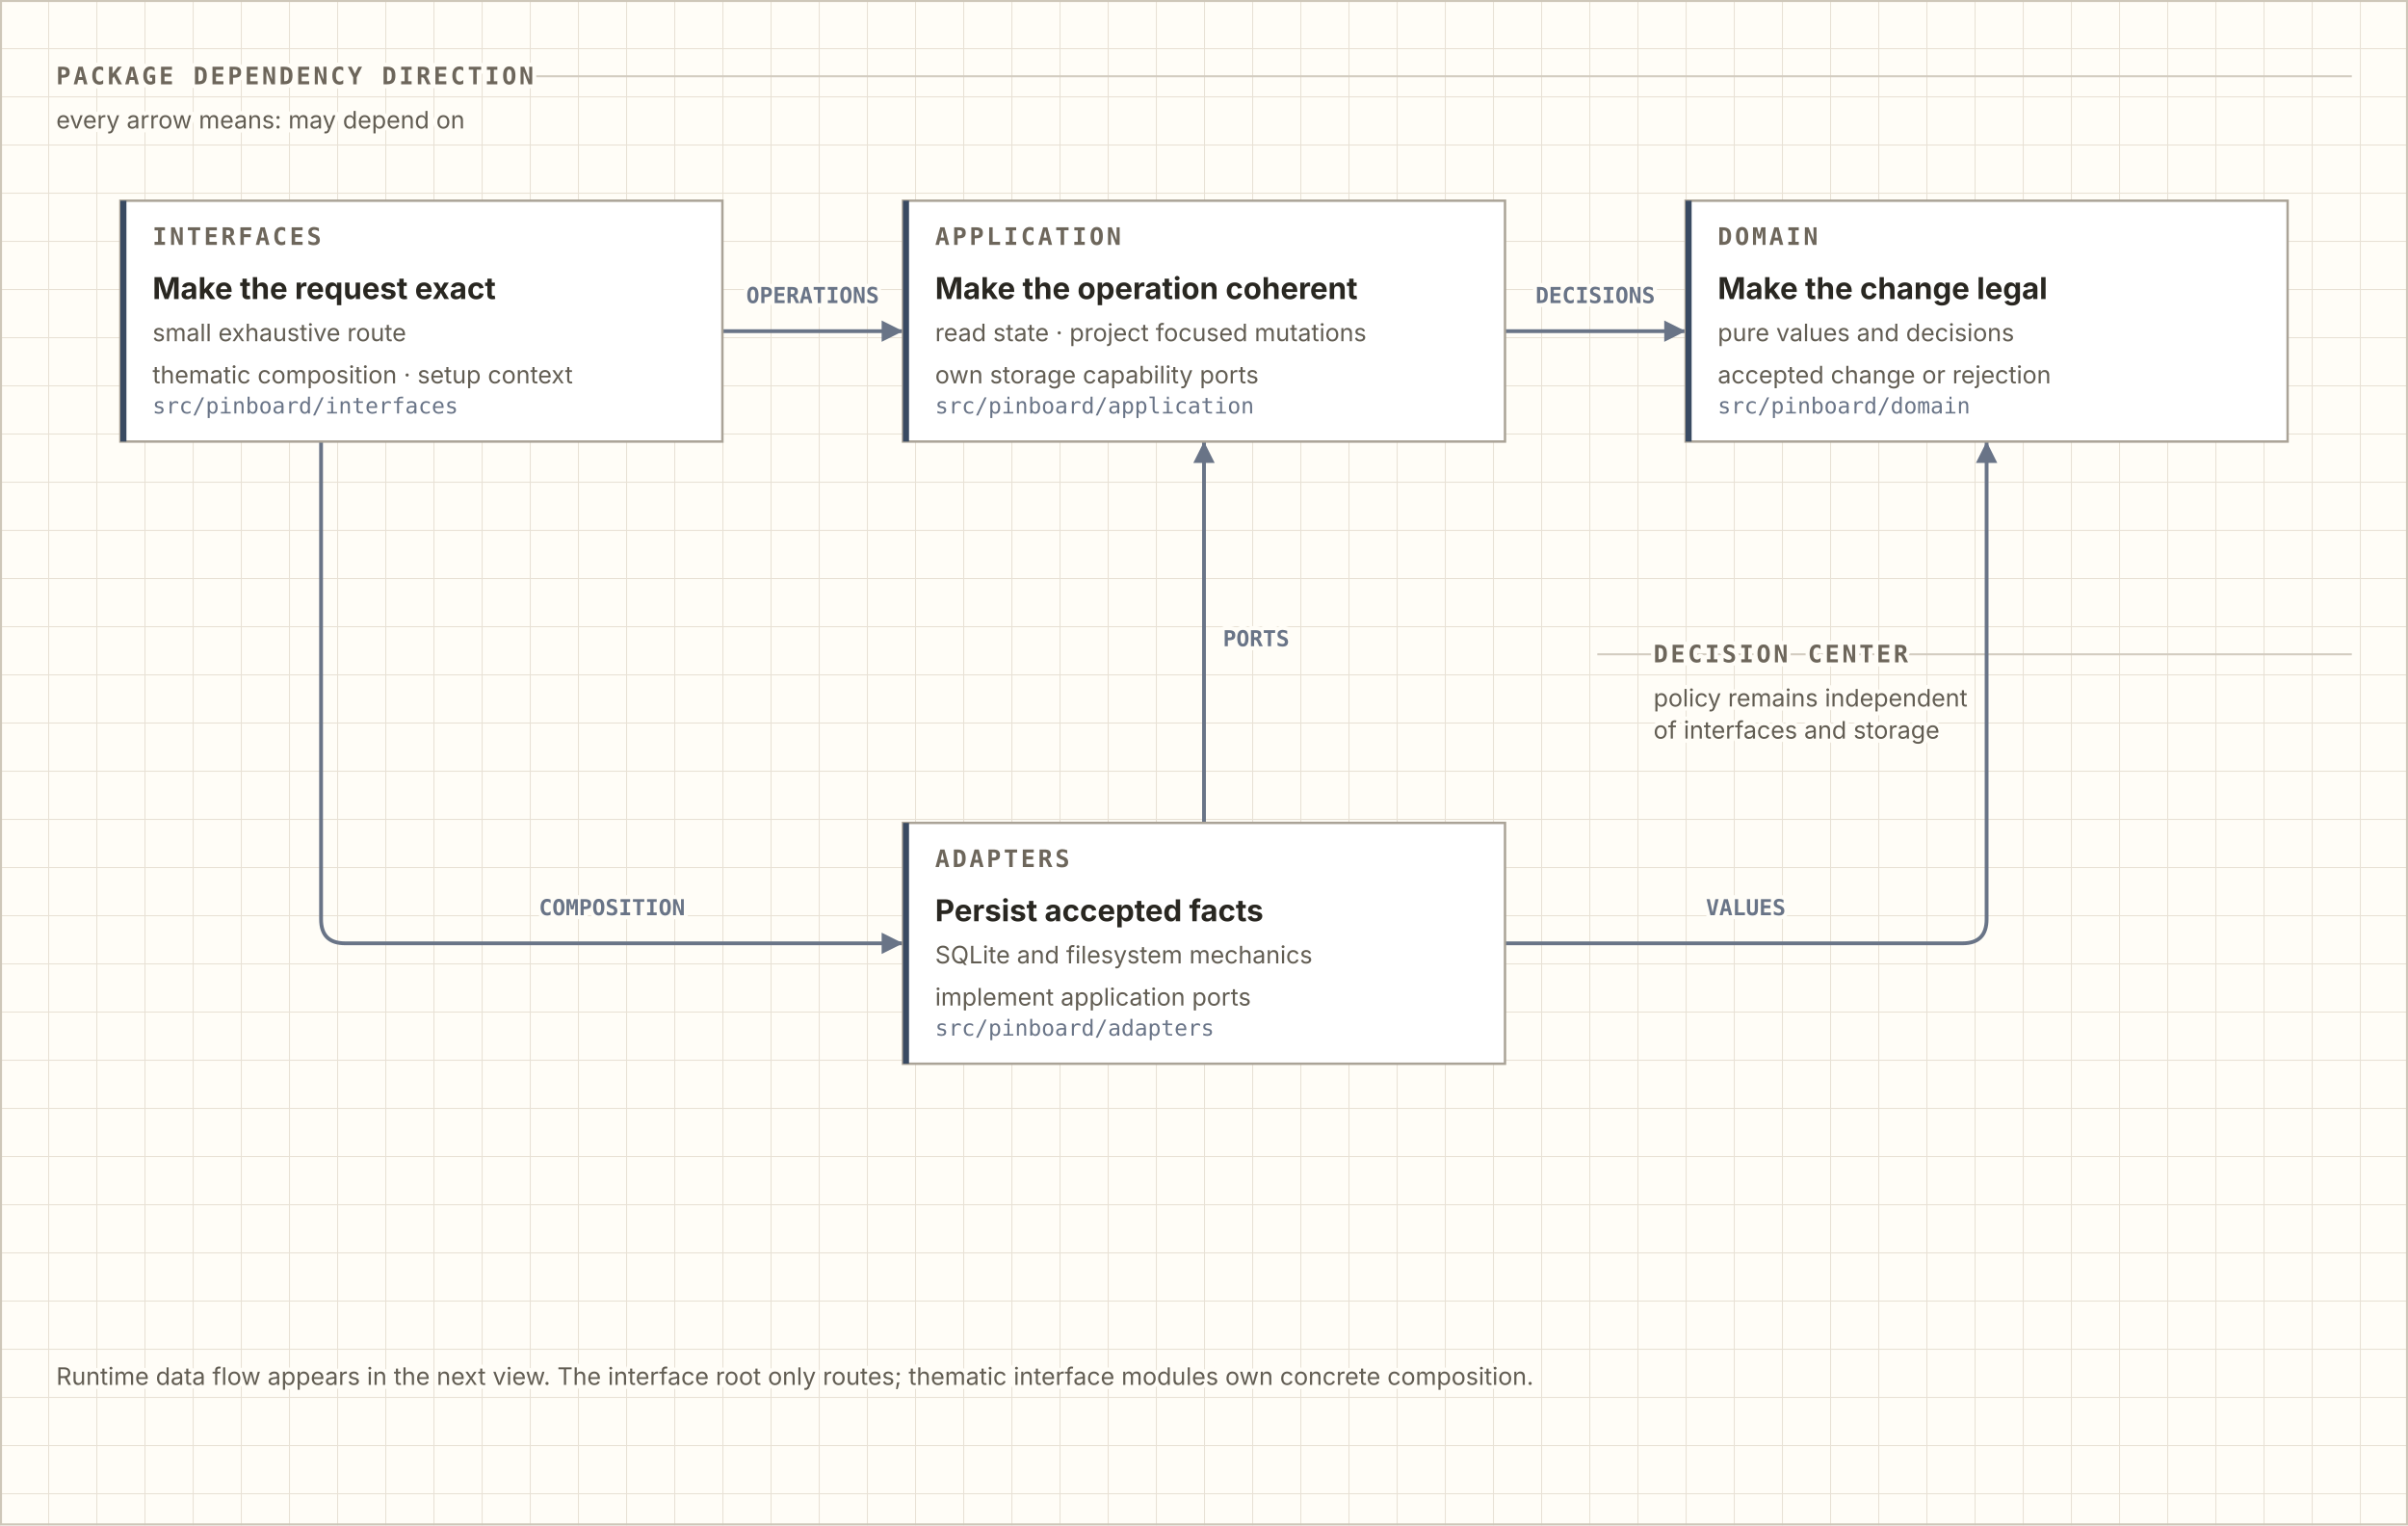
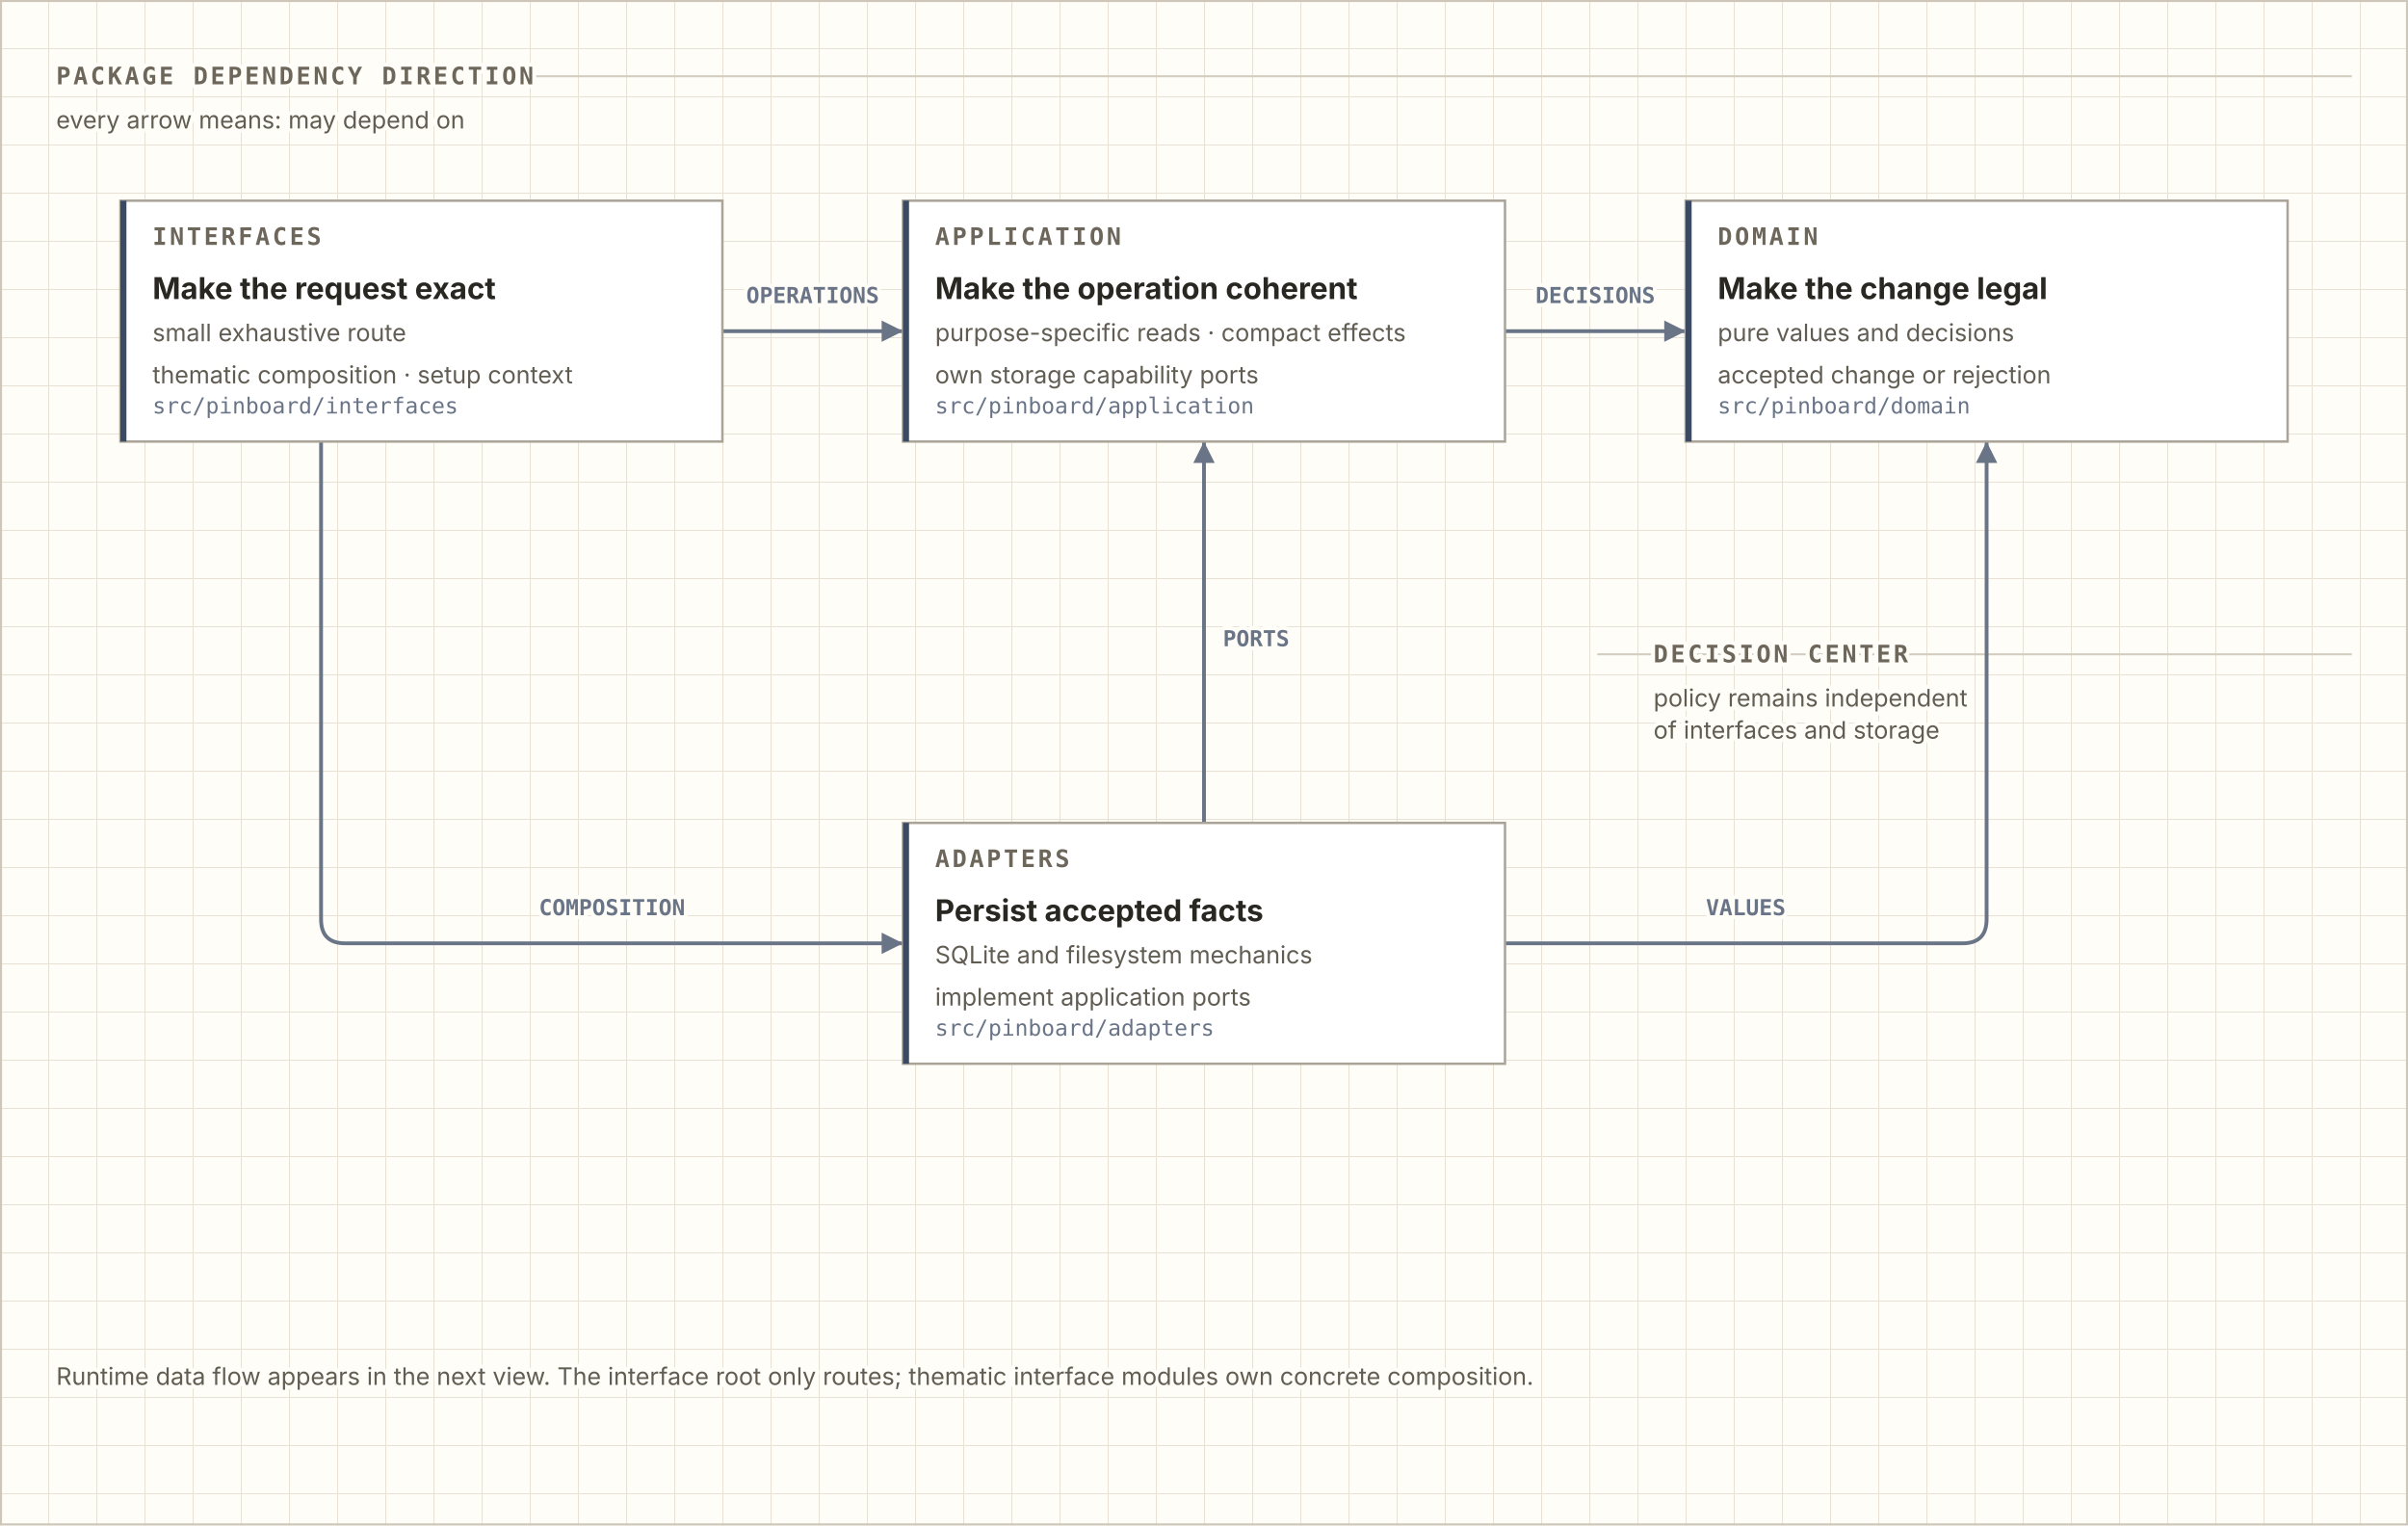
<svg xmlns="http://www.w3.org/2000/svg" role="img" aria-labelledby="title description" viewBox="0 0 1200 760">
  <defs>
    <pattern id="grid" width="24" height="24" patternUnits="userSpaceOnUse">
      <path d="M24 0H0V24" fill="none" stroke="#e8e1d5" stroke-width="1" />
    </pattern>
    <marker id="arrow" viewBox="0 0 10 10" refX="9" refY="5" markerWidth="7" markerHeight="7" orient="auto">
      <path d="M1 1L9 5L1 9Z" fill="#697487" />
    </marker>
    <style>
      text { font-family: ui-sans-serif, system-ui, -apple-system, BlinkMacSystemFont, "Segoe UI", sans-serif; fill: #292721; }
      .section-label, .box-label, .box-meta, .connector-label, .note-meta { font-family: ui-monospace, SFMono-Regular, Menlo, monospace; }
      .section-label, .box-label { font-size: 12px; font-weight: 700; letter-spacing: 0.11em; fill: #6d665b; }
      .section-subtitle { font-size: 12px; fill: #625d53; }
      .guide { stroke: #d3ccc0; stroke-width: 1; }
      .connector { fill: none; stroke: #697487; stroke-width: 1.9; stroke-linecap: round; }
      .connector-label { font-size: 11px; font-weight: 700; fill: #697487; }
      .box { fill: #fff; stroke: #aaa397; stroke-width: 1.2; }
      .box-title { font-size: 15px; font-weight: 700; }
      .box-body { font-size: 12px; fill: #625d53; }
      .box-meta { font-size: 11px; fill: #697487; }
      .note { fill: #625d53; }
      .note-meta { font-weight: 700; letter-spacing: 0.08em; fill: #6d665b; }
      .canvas-text { paint-order: stroke fill; stroke: #fffdf7; stroke-width: 4px; stroke-linejoin: round; }
    </style>
  </defs>
  <rect width="1200" height="760" fill="#fffdf7" />
  <rect width="1200" height="760" fill="url(#grid)" />
  <rect x="0.5" y="0.5" width="1199" height="759" fill="none" stroke="#cec7b9" />
  <line x1="250" y1="38" x2="1172" y2="38" class="guide" />
  <line x1="796" y1="326" x2="1172" y2="326" class="guide" />
  <path d="M360 165L450 165" class="connector" marker-end="url(#arrow)" />
  <path d="M750 165L840 165" class="connector" marker-end="url(#arrow)" />
  <path d="M160 220L160 458Q160 470 172 470L450 470" class="connector" marker-end="url(#arrow)" />
  <path d="M600 410L600 220" class="connector" marker-end="url(#arrow)" />
  <path d="M750 470L978 470Q990 470 990 458L990 220" class="connector" marker-end="url(#arrow)" />
  <rect x="60" y="100" width="300" height="120" class="box" />
  <rect x="60" y="100" width="3" height="120" fill="#394a62" />
  <rect x="450" y="100" width="300" height="120" class="box" />
  <rect x="450" y="100" width="3" height="120" fill="#394a62" />
  <rect x="840" y="100" width="300" height="120" class="box" />
  <rect x="840" y="100" width="3" height="120" fill="#394a62" />
  <rect x="450" y="410" width="300" height="120" class="box" />
  <rect x="450" y="410" width="3" height="120" fill="#394a62" />
  <text x="28" y="42" class="section-label canvas-text">PACKAGE DEPENDENCY DIRECTION</text>
  <text x="28" y="64" class="section-subtitle canvas-text">every arrow means: may depend on</text>
  <text x="824" y="330" class="section-label canvas-text">DECISION CENTER</text>
  <text x="824" y="352" class="section-subtitle canvas-text">policy remains independent</text>
  <text x="824" y="368" class="section-subtitle canvas-text">of interfaces and storage</text>
  <text x="405" y="151" text-anchor="middle" class="connector-label canvas-text">OPERATIONS</text>
  <text x="795" y="151" text-anchor="middle" class="connector-label canvas-text">DECISIONS</text>
  <text x="305" y="456" text-anchor="middle" class="connector-label canvas-text">COMPOSITION</text>
  <text x="626" y="322" text-anchor="middle" class="connector-label canvas-text">PORTS</text>
  <text x="870" y="456" text-anchor="middle" class="connector-label canvas-text">VALUES</text>
  <text x="76" y="122" class="box-label">INTERFACES</text>
  <text x="76" y="149" class="box-title">Make the request exact</text>
  <text x="76" y="170" class="box-body">small exhaustive route</text>
  <text x="76" y="191" class="box-body">thematic composition · setup context</text>
  <text x="76" y="206" class="box-meta">src/pinboard/interfaces</text>
  <text x="466" y="122" class="box-label">APPLICATION</text>
  <text x="466" y="149" class="box-title">Make the operation coherent</text>
-   <text x="466" y="170" class="box-body">read state · project focused mutations</text>
+   <text x="466" y="170" class="box-body">purpose-specific reads · compact effects</text>
  <text x="466" y="191" class="box-body">own storage capability ports</text>
  <text x="466" y="206" class="box-meta">src/pinboard/application</text>
  <text x="856" y="122" class="box-label">DOMAIN</text>
  <text x="856" y="149" class="box-title">Make the change legal</text>
  <text x="856" y="170" class="box-body">pure values and decisions</text>
  <text x="856" y="191" class="box-body">accepted change or rejection</text>
  <text x="856" y="206" class="box-meta">src/pinboard/domain</text>
  <text x="466" y="432" class="box-label">ADAPTERS</text>
  <text x="466" y="459" class="box-title">Persist accepted facts</text>
  <text x="466" y="480" class="box-body">SQLite and filesystem mechanics</text>
  <text x="466" y="501" class="box-body">implement application ports</text>
  <text x="466" y="516" class="box-meta">src/pinboard/adapters</text>
  <text x="28" y="690" text-anchor="start" font-size="12" class="note canvas-text">Runtime data flow appears in the next view. The interface root only routes; thematic interface modules own concrete composition.</text>
</svg>
